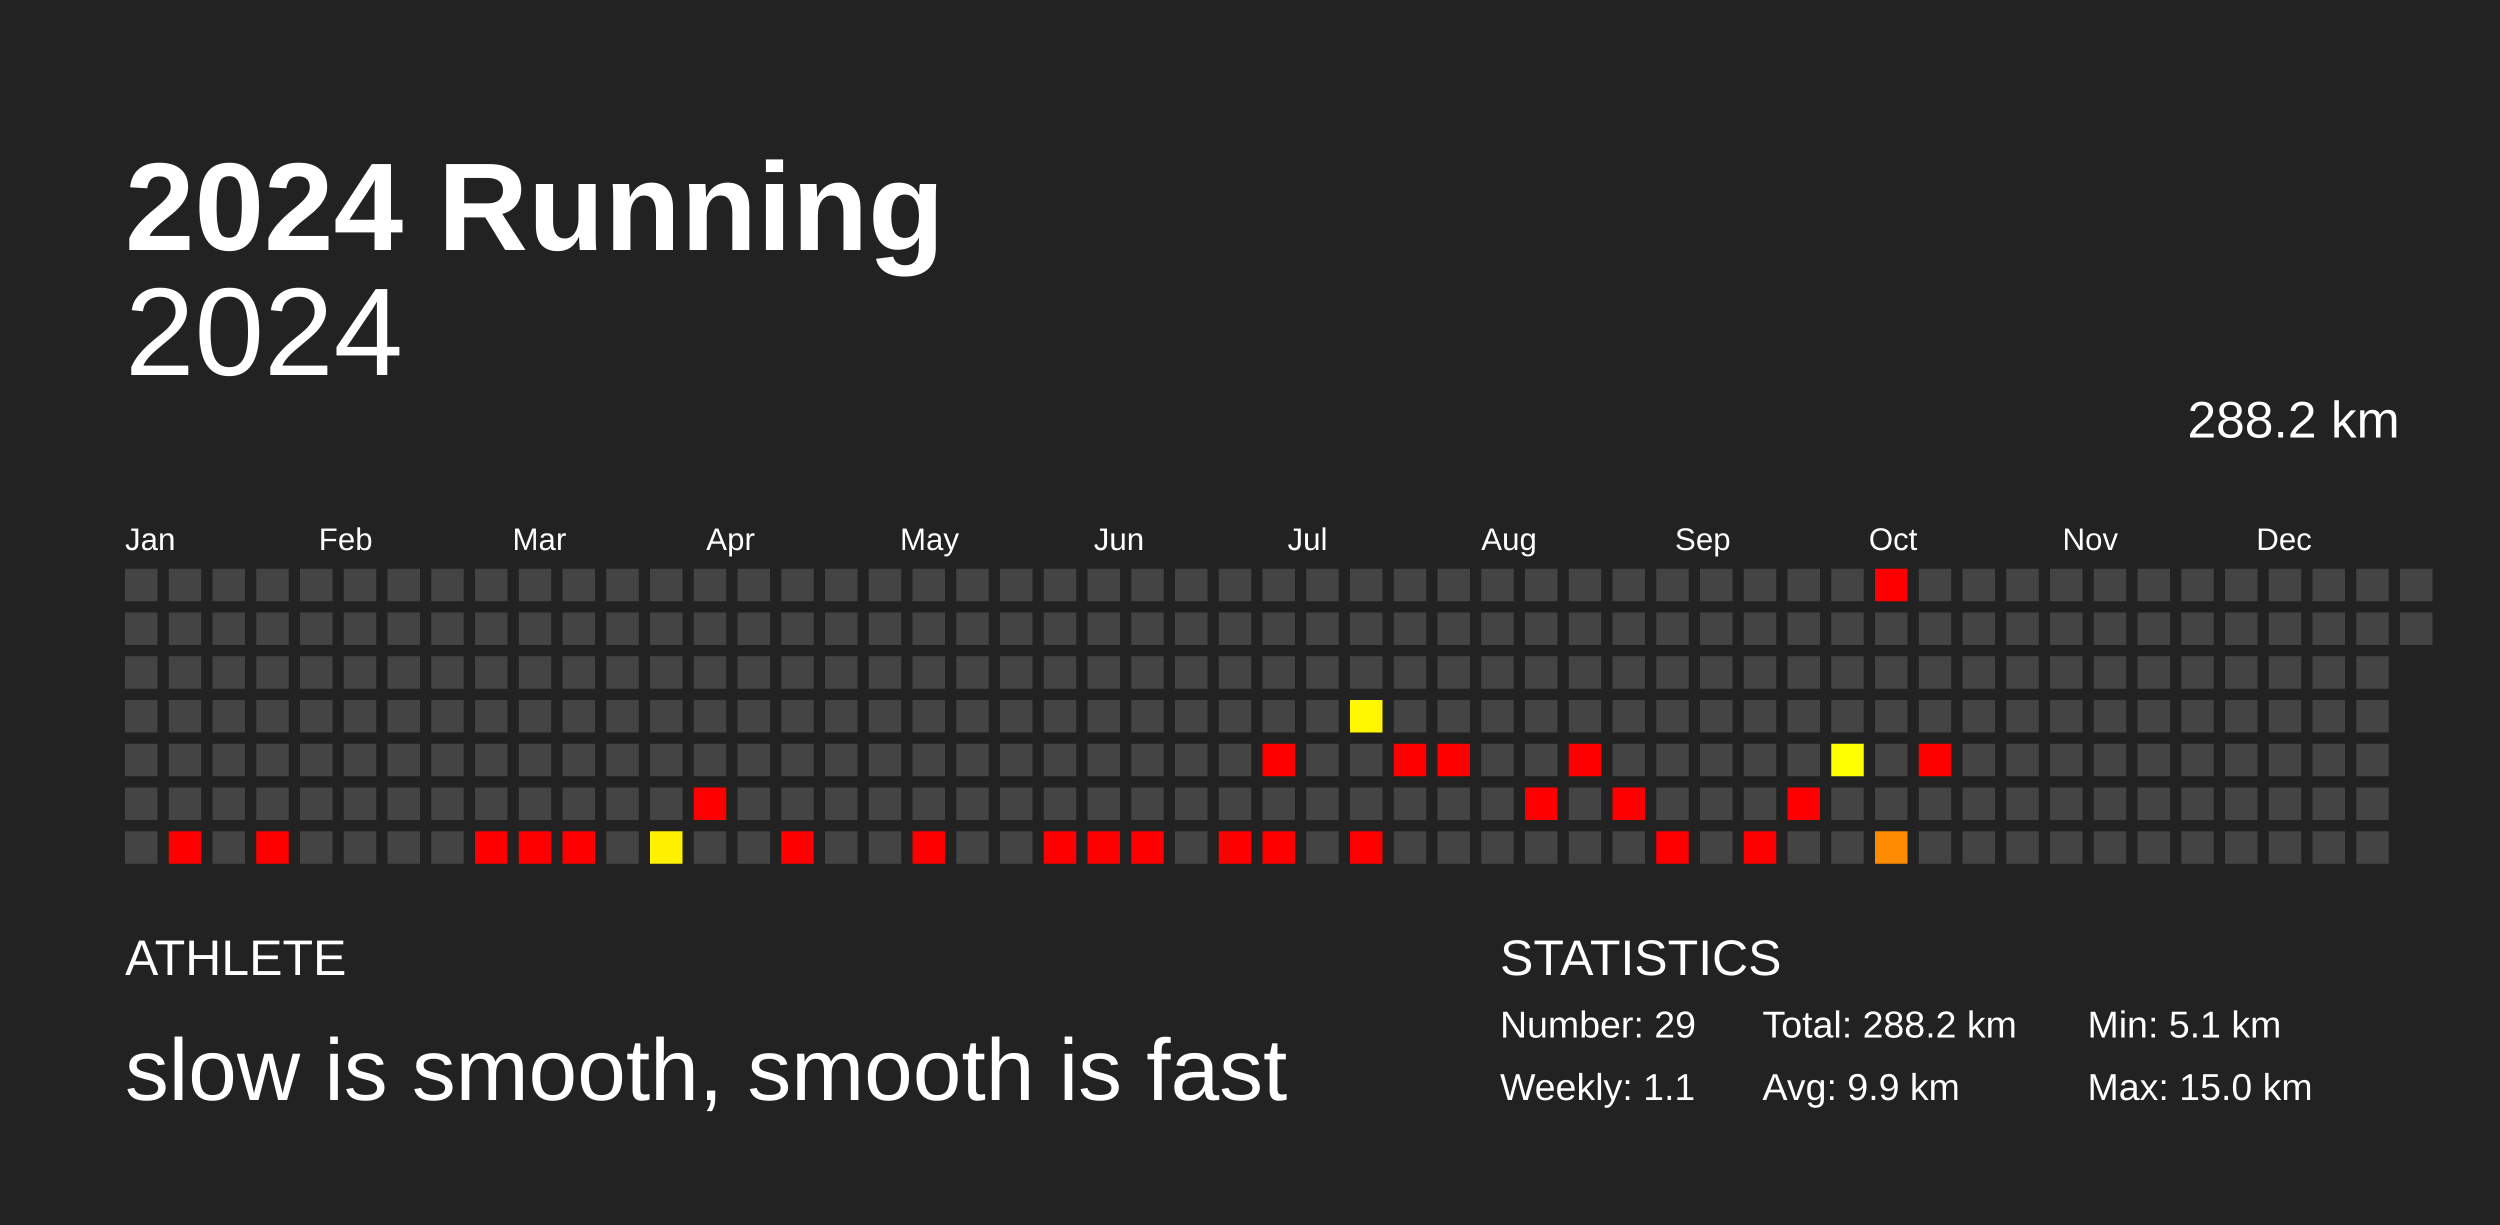
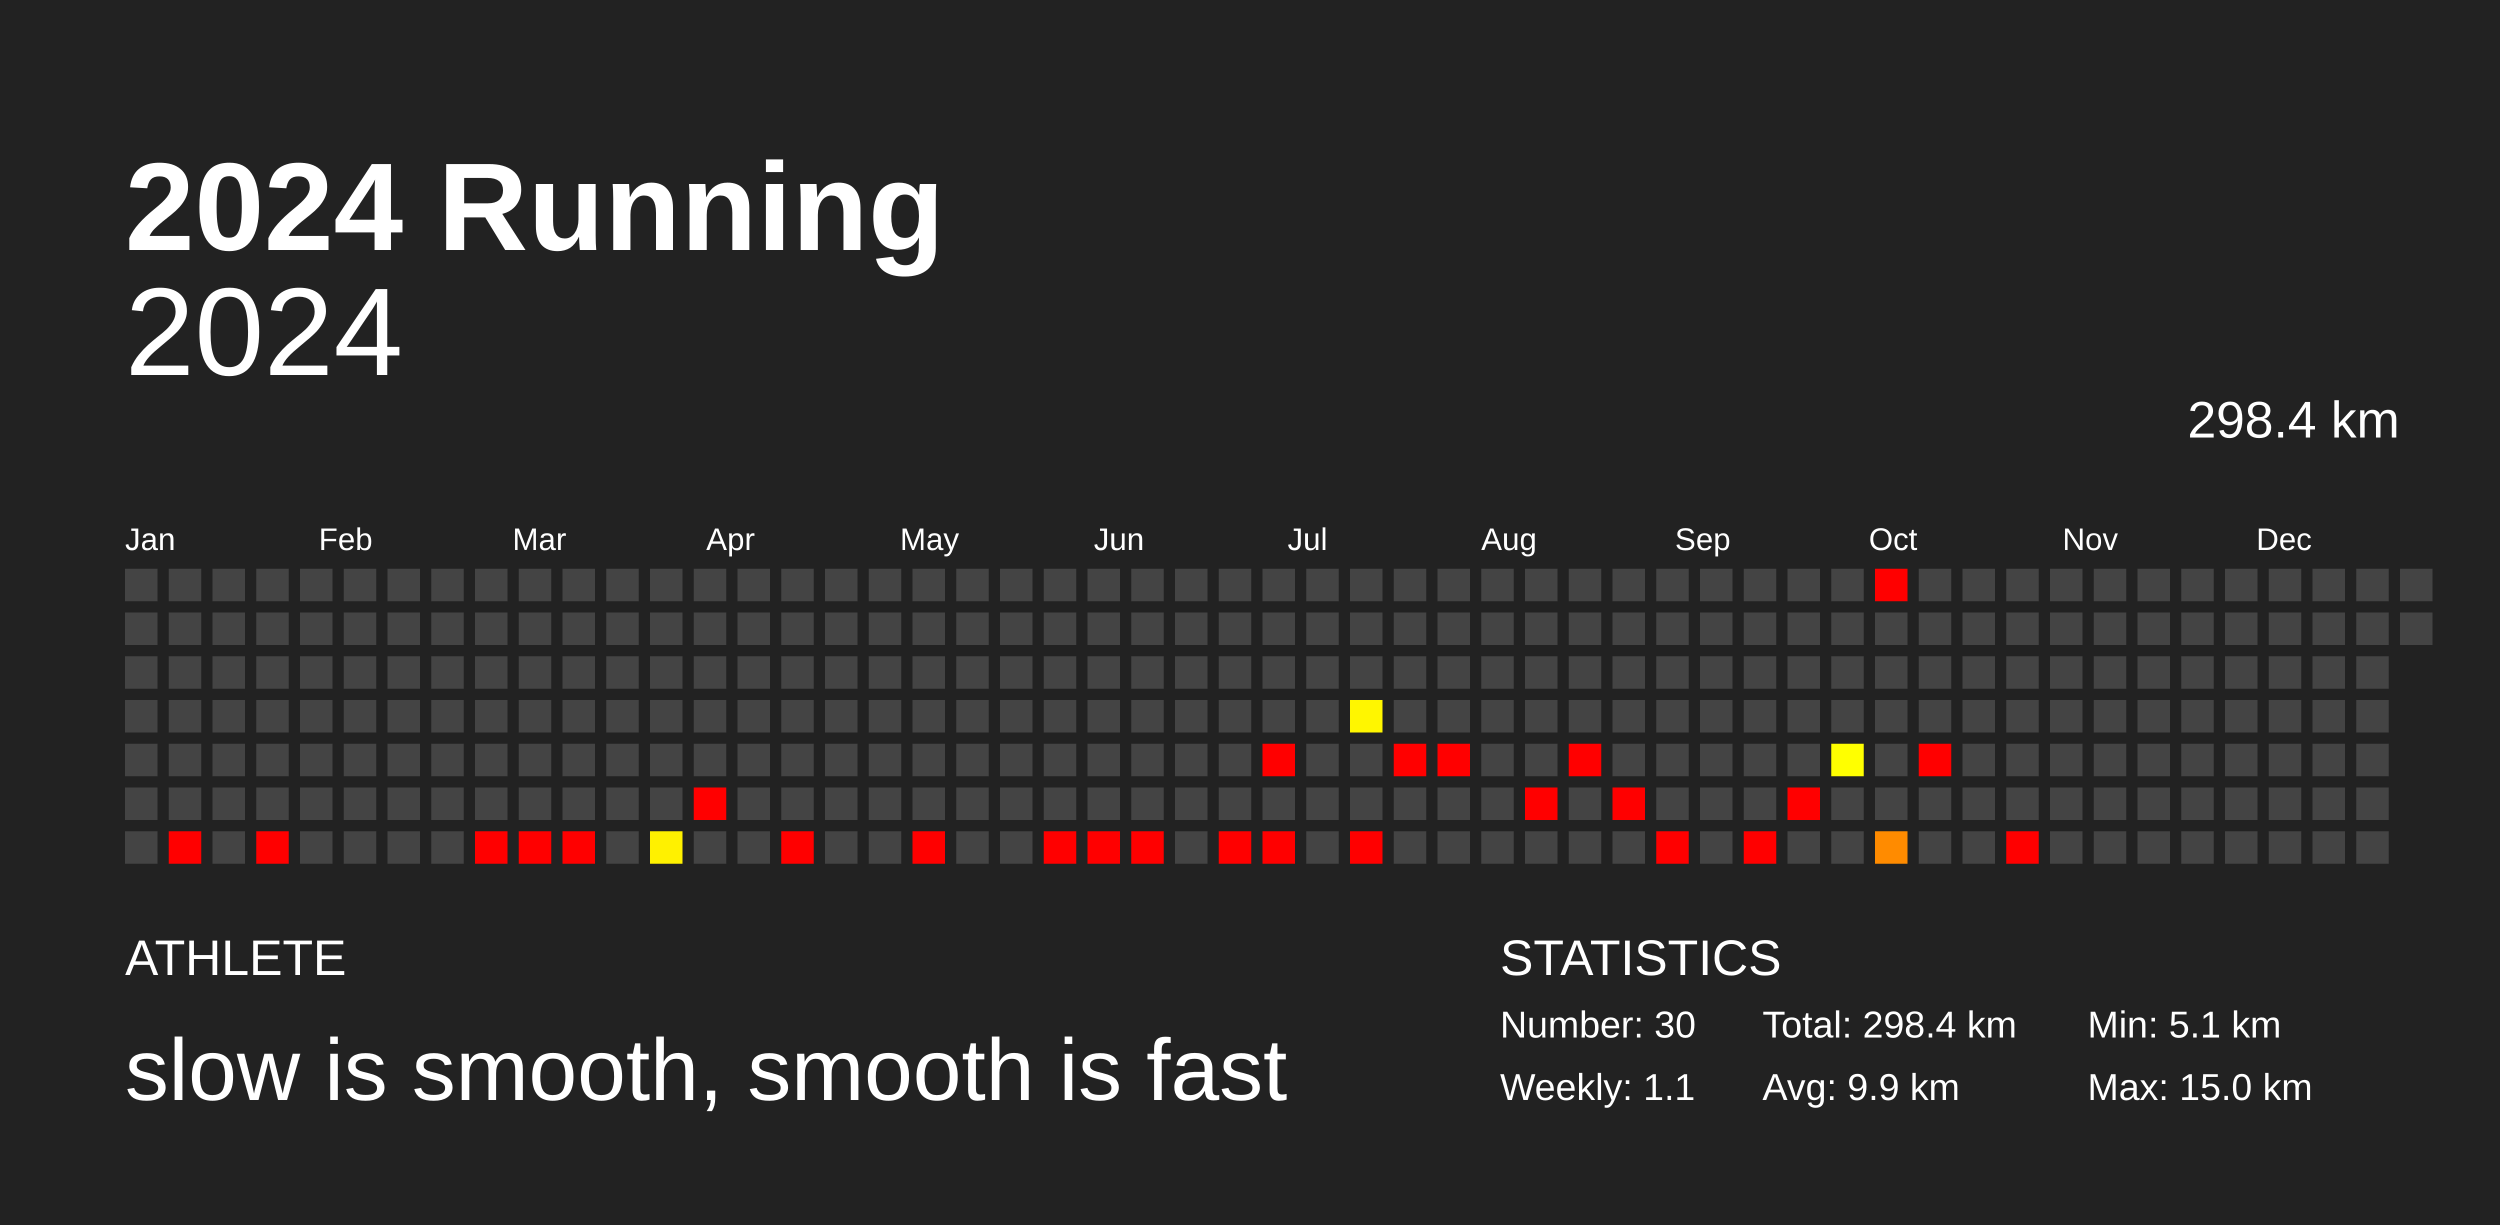
<svg xmlns="http://www.w3.org/2000/svg" baseProfile="full" height="98mm" version="1.1" viewBox="0,0,200,98" width="200mm">
  <defs />
  <rect fill="#222222" height="98" width="200" x="0" y="0" />
  <text fill="#FFFFFF" style="font-size:10px; font-family:Arial; font-weight:bold;" x="10" y="20">2024 Running</text>
  <text fill="#FFFFFF" style="font-size:4px; font-family:Arial" x="10" y="78">ATHLETE</text>
  <text fill="#FFFFFF" style="font-size:7px; font-family:Arial" x="10" y="88">slow is smooth, smooth is fast</text>
  <text fill="#FFFFFF" style="font-size:4px; font-family:Arial" x="120" y="78">STATISTICS</text>
-   <text fill="#FFFFFF" style="font-size:3px; font-family:Arial" x="120" y="83">Number: 29</text>
+   <text fill="#FFFFFF" style="font-size:3px; font-family:Arial" x="120" y="83">Number: 30</text>
  <text fill="#FFFFFF" style="font-size:3px; font-family:Arial" x="120" y="88">Weekly: 1.1</text>
-   <text fill="#FFFFFF" style="font-size:3px; font-family:Arial" x="141" y="83">Total: 288.2 km</text>
+   <text fill="#FFFFFF" style="font-size:3px; font-family:Arial" x="141" y="83">Total: 298.4 km</text>
  <text fill="#FFFFFF" style="font-size:3px; font-family:Arial" x="141" y="88">Avg: 9.9 km</text>
  <text fill="#FFFFFF" style="font-size:3px; font-family:Arial" x="167" y="83">Min: 5.1 km</text>
  <text fill="#FFFFFF" style="font-size:3px; font-family:Arial" x="167" y="88">Max: 15.0 km</text>
  <text alignment-baseline="hanging" fill="#FFFFFF" style="font-size:10.0px; font-family:Arial;" x="10" y="30">2024</text>
-   <text alignment-baseline="hanging" fill="#FFFFFF" style="font-size:4.125px; font-family:Arial;" x="175" y="35">288.2 km</text>
+   <text alignment-baseline="hanging" fill="#FFFFFF" style="font-size:4.125px; font-family:Arial;" x="175" y="35">298.4 km</text>
  <text fill="#FFFFFF" style="font-size:2.5px; font-family:Arial" x="10.0" y="44">Jan</text>
  <text fill="#FFFFFF" style="font-size:2.5px; font-family:Arial" x="25.5" y="44">Feb</text>
  <text fill="#FFFFFF" style="font-size:2.5px; font-family:Arial" x="41.0" y="44">Mar</text>
  <text fill="#FFFFFF" style="font-size:2.5px; font-family:Arial" x="56.5" y="44">Apr</text>
  <text fill="#FFFFFF" style="font-size:2.5px; font-family:Arial" x="72.0" y="44">May</text>
  <text fill="#FFFFFF" style="font-size:2.5px; font-family:Arial" x="87.5" y="44">Jun</text>
  <text fill="#FFFFFF" style="font-size:2.5px; font-family:Arial" x="103.0" y="44">Jul</text>
  <text fill="#FFFFFF" style="font-size:2.5px; font-family:Arial" x="118.5" y="44">Aug</text>
  <text fill="#FFFFFF" style="font-size:2.5px; font-family:Arial" x="134.0" y="44">Sep</text>
  <text fill="#FFFFFF" style="font-size:2.5px; font-family:Arial" x="149.5" y="44">Oct</text>
  <text fill="#FFFFFF" style="font-size:2.5px; font-family:Arial" x="165.0" y="44">Nov</text>
  <text fill="#FFFFFF" style="font-size:2.5px; font-family:Arial" x="180.5" y="44">Dec</text>
  <rect fill="#444444" height="2.6" width="2.6" x="10.0" y="45.5" />
  <rect fill="#444444" height="2.6" width="2.6" x="10.0" y="49.0" />
  <rect fill="#444444" height="2.6" width="2.6" x="10.0" y="52.5" />
  <rect fill="#444444" height="2.6" width="2.6" x="10.0" y="56.0" />
  <rect fill="#444444" height="2.6" width="2.6" x="10.0" y="59.5" />
  <rect fill="#444444" height="2.6" width="2.6" x="10.0" y="63.0" />
  <rect fill="#444444" height="2.6" width="2.6" x="10.0" y="66.5" />
  <rect fill="#444444" height="2.6" width="2.6" x="13.5" y="45.5" />
  <rect fill="#444444" height="2.6" width="2.6" x="13.5" y="49.0" />
  <rect fill="#444444" height="2.6" width="2.6" x="13.5" y="52.5" />
  <rect fill="#444444" height="2.6" width="2.6" x="13.5" y="56.0" />
  <rect fill="#444444" height="2.6" width="2.6" x="13.5" y="59.5" />
  <rect fill="#444444" height="2.6" width="2.6" x="13.5" y="63.0" />
  <rect fill="red" height="2.6" width="2.6" x="13.5" y="66.5" />
  <rect fill="#444444" height="2.6" width="2.6" x="17.0" y="45.5" />
  <rect fill="#444444" height="2.6" width="2.6" x="17.0" y="49.0" />
  <rect fill="#444444" height="2.6" width="2.6" x="17.0" y="52.5" />
  <rect fill="#444444" height="2.6" width="2.6" x="17.0" y="56.0" />
  <rect fill="#444444" height="2.6" width="2.6" x="17.0" y="59.5" />
  <rect fill="#444444" height="2.6" width="2.6" x="17.0" y="63.0" />
  <rect fill="#444444" height="2.6" width="2.6" x="17.0" y="66.5" />
  <rect fill="#444444" height="2.6" width="2.6" x="20.5" y="45.5" />
  <rect fill="#444444" height="2.6" width="2.6" x="20.5" y="49.0" />
  <rect fill="#444444" height="2.6" width="2.6" x="20.5" y="52.5" />
  <rect fill="#444444" height="2.6" width="2.6" x="20.5" y="56.0" />
  <rect fill="#444444" height="2.6" width="2.6" x="20.5" y="59.5" />
  <rect fill="#444444" height="2.6" width="2.6" x="20.5" y="63.0" />
  <rect fill="red" height="2.6" width="2.6" x="20.5" y="66.5" />
  <rect fill="#444444" height="2.6" width="2.6" x="24.0" y="45.5" />
  <rect fill="#444444" height="2.6" width="2.6" x="24.0" y="49.0" />
  <rect fill="#444444" height="2.6" width="2.6" x="24.0" y="52.5" />
  <rect fill="#444444" height="2.6" width="2.6" x="24.0" y="56.0" />
  <rect fill="#444444" height="2.6" width="2.6" x="24.0" y="59.5" />
  <rect fill="#444444" height="2.6" width="2.6" x="24.0" y="63.0" />
  <rect fill="#444444" height="2.6" width="2.6" x="24.0" y="66.5" />
  <rect fill="#444444" height="2.6" width="2.6" x="27.5" y="45.5" />
  <rect fill="#444444" height="2.6" width="2.6" x="27.5" y="49.0" />
  <rect fill="#444444" height="2.6" width="2.6" x="27.5" y="52.5" />
  <rect fill="#444444" height="2.6" width="2.6" x="27.5" y="56.0" />
  <rect fill="#444444" height="2.6" width="2.6" x="27.5" y="59.5" />
  <rect fill="#444444" height="2.6" width="2.6" x="27.5" y="63.0" />
  <rect fill="#444444" height="2.6" width="2.6" x="27.5" y="66.5" />
  <rect fill="#444444" height="2.6" width="2.6" x="31.0" y="45.5" />
  <rect fill="#444444" height="2.6" width="2.6" x="31.0" y="49.0" />
  <rect fill="#444444" height="2.6" width="2.6" x="31.0" y="52.5" />
  <rect fill="#444444" height="2.6" width="2.6" x="31.0" y="56.0" />
  <rect fill="#444444" height="2.6" width="2.6" x="31.0" y="59.5" />
  <rect fill="#444444" height="2.6" width="2.6" x="31.0" y="63.0" />
  <rect fill="#444444" height="2.6" width="2.6" x="31.0" y="66.5" />
  <rect fill="#444444" height="2.6" width="2.6" x="34.5" y="45.5" />
  <rect fill="#444444" height="2.6" width="2.6" x="34.5" y="49.0" />
  <rect fill="#444444" height="2.6" width="2.6" x="34.5" y="52.5" />
  <rect fill="#444444" height="2.6" width="2.6" x="34.5" y="56.0" />
  <rect fill="#444444" height="2.6" width="2.6" x="34.5" y="59.5" />
  <rect fill="#444444" height="2.6" width="2.6" x="34.5" y="63.0" />
  <rect fill="#444444" height="2.6" width="2.6" x="34.5" y="66.5" />
  <rect fill="#444444" height="2.6" width="2.6" x="38.0" y="45.5" />
  <rect fill="#444444" height="2.6" width="2.6" x="38.0" y="49.0" />
  <rect fill="#444444" height="2.6" width="2.6" x="38.0" y="52.5" />
  <rect fill="#444444" height="2.6" width="2.6" x="38.0" y="56.0" />
  <rect fill="#444444" height="2.6" width="2.6" x="38.0" y="59.5" />
  <rect fill="#444444" height="2.6" width="2.6" x="38.0" y="63.0" />
  <rect fill="red" height="2.6" width="2.6" x="38.0" y="66.5" />
  <rect fill="#444444" height="2.6" width="2.6" x="41.5" y="45.5" />
  <rect fill="#444444" height="2.6" width="2.6" x="41.5" y="49.0" />
  <rect fill="#444444" height="2.6" width="2.6" x="41.5" y="52.5" />
  <rect fill="#444444" height="2.6" width="2.6" x="41.5" y="56.0" />
  <rect fill="#444444" height="2.6" width="2.6" x="41.5" y="59.5" />
  <rect fill="#444444" height="2.6" width="2.6" x="41.5" y="63.0" />
  <rect fill="red" height="2.6" width="2.6" x="41.5" y="66.5" />
  <rect fill="#444444" height="2.6" width="2.6" x="45.0" y="45.5" />
  <rect fill="#444444" height="2.6" width="2.6" x="45.0" y="49.0" />
  <rect fill="#444444" height="2.6" width="2.6" x="45.0" y="52.5" />
  <rect fill="#444444" height="2.6" width="2.6" x="45.0" y="56.0" />
  <rect fill="#444444" height="2.6" width="2.6" x="45.0" y="59.5" />
  <rect fill="#444444" height="2.6" width="2.6" x="45.0" y="63.0" />
  <rect fill="red" height="2.6" width="2.6" x="45.0" y="66.5" />
  <rect fill="#444444" height="2.6" width="2.6" x="48.5" y="45.5" />
  <rect fill="#444444" height="2.6" width="2.6" x="48.5" y="49.0" />
  <rect fill="#444444" height="2.6" width="2.6" x="48.5" y="52.5" />
  <rect fill="#444444" height="2.6" width="2.6" x="48.5" y="56.0" />
  <rect fill="#444444" height="2.6" width="2.6" x="48.5" y="59.5" />
  <rect fill="#444444" height="2.6" width="2.6" x="48.5" y="63.0" />
  <rect fill="#444444" height="2.6" width="2.6" x="48.5" y="66.5" />
  <rect fill="#444444" height="2.6" width="2.6" x="52.0" y="45.5" />
  <rect fill="#444444" height="2.6" width="2.6" x="52.0" y="49.0" />
  <rect fill="#444444" height="2.6" width="2.6" x="52.0" y="52.5" />
  <rect fill="#444444" height="2.6" width="2.6" x="52.0" y="56.0" />
  <rect fill="#444444" height="2.6" width="2.6" x="52.0" y="59.5" />
  <rect fill="#444444" height="2.6" width="2.6" x="52.0" y="63.0" />
  <rect fill="#fff100" height="2.6" width="2.6" x="52.0" y="66.5" />
  <rect fill="#444444" height="2.6" width="2.6" x="55.5" y="45.5" />
  <rect fill="#444444" height="2.6" width="2.6" x="55.5" y="49.0" />
  <rect fill="#444444" height="2.6" width="2.6" x="55.5" y="52.5" />
  <rect fill="#444444" height="2.6" width="2.6" x="55.5" y="56.0" />
  <rect fill="#444444" height="2.6" width="2.6" x="55.5" y="59.5" />
  <rect fill="red" height="2.6" width="2.6" x="55.5" y="63.0" />
  <rect fill="#444444" height="2.6" width="2.6" x="55.5" y="66.5" />
  <rect fill="#444444" height="2.6" width="2.6" x="59.0" y="45.5" />
  <rect fill="#444444" height="2.6" width="2.6" x="59.0" y="49.0" />
  <rect fill="#444444" height="2.6" width="2.6" x="59.0" y="52.5" />
  <rect fill="#444444" height="2.6" width="2.6" x="59.0" y="56.0" />
  <rect fill="#444444" height="2.6" width="2.6" x="59.0" y="59.5" />
  <rect fill="#444444" height="2.6" width="2.6" x="59.0" y="63.0" />
  <rect fill="#444444" height="2.6" width="2.6" x="59.0" y="66.5" />
  <rect fill="#444444" height="2.6" width="2.6" x="62.5" y="45.5" />
  <rect fill="#444444" height="2.6" width="2.6" x="62.5" y="49.0" />
  <rect fill="#444444" height="2.6" width="2.6" x="62.5" y="52.5" />
  <rect fill="#444444" height="2.6" width="2.6" x="62.5" y="56.0" />
  <rect fill="#444444" height="2.6" width="2.6" x="62.5" y="59.5" />
  <rect fill="#444444" height="2.6" width="2.6" x="62.5" y="63.0" />
  <rect fill="red" height="2.6" width="2.6" x="62.5" y="66.5" />
  <rect fill="#444444" height="2.6" width="2.6" x="66.0" y="45.5" />
  <rect fill="#444444" height="2.6" width="2.6" x="66.0" y="49.0" />
  <rect fill="#444444" height="2.6" width="2.6" x="66.0" y="52.5" />
  <rect fill="#444444" height="2.6" width="2.6" x="66.0" y="56.0" />
  <rect fill="#444444" height="2.6" width="2.6" x="66.0" y="59.5" />
  <rect fill="#444444" height="2.6" width="2.6" x="66.0" y="63.0" />
  <rect fill="#444444" height="2.6" width="2.6" x="66.0" y="66.5" />
  <rect fill="#444444" height="2.6" width="2.6" x="69.5" y="45.5" />
  <rect fill="#444444" height="2.6" width="2.6" x="69.5" y="49.0" />
  <rect fill="#444444" height="2.6" width="2.6" x="69.5" y="52.5" />
  <rect fill="#444444" height="2.6" width="2.6" x="69.5" y="56.0" />
  <rect fill="#444444" height="2.6" width="2.6" x="69.5" y="59.5" />
  <rect fill="#444444" height="2.6" width="2.6" x="69.5" y="63.0" />
  <rect fill="#444444" height="2.6" width="2.6" x="69.5" y="66.5" />
  <rect fill="#444444" height="2.6" width="2.6" x="73.0" y="45.5" />
  <rect fill="#444444" height="2.6" width="2.6" x="73.0" y="49.0" />
  <rect fill="#444444" height="2.6" width="2.6" x="73.0" y="52.5" />
  <rect fill="#444444" height="2.6" width="2.6" x="73.0" y="56.0" />
  <rect fill="#444444" height="2.6" width="2.6" x="73.0" y="59.5" />
  <rect fill="#444444" height="2.6" width="2.6" x="73.0" y="63.0" />
  <rect fill="red" height="2.6" width="2.6" x="73.0" y="66.5" />
  <rect fill="#444444" height="2.6" width="2.6" x="76.5" y="45.5" />
  <rect fill="#444444" height="2.6" width="2.6" x="76.5" y="49.0" />
  <rect fill="#444444" height="2.6" width="2.6" x="76.5" y="52.5" />
  <rect fill="#444444" height="2.6" width="2.6" x="76.5" y="56.0" />
  <rect fill="#444444" height="2.6" width="2.6" x="76.5" y="59.5" />
  <rect fill="#444444" height="2.6" width="2.6" x="76.5" y="63.0" />
  <rect fill="#444444" height="2.6" width="2.6" x="76.5" y="66.5" />
  <rect fill="#444444" height="2.6" width="2.6" x="80.0" y="45.5" />
  <rect fill="#444444" height="2.6" width="2.6" x="80.0" y="49.0" />
  <rect fill="#444444" height="2.6" width="2.6" x="80.0" y="52.5" />
  <rect fill="#444444" height="2.6" width="2.6" x="80.0" y="56.0" />
  <rect fill="#444444" height="2.6" width="2.6" x="80.0" y="59.5" />
  <rect fill="#444444" height="2.6" width="2.6" x="80.0" y="63.0" />
  <rect fill="#444444" height="2.6" width="2.6" x="80.0" y="66.5" />
  <rect fill="#444444" height="2.6" width="2.6" x="83.5" y="45.5" />
  <rect fill="#444444" height="2.6" width="2.6" x="83.5" y="49.0" />
  <rect fill="#444444" height="2.6" width="2.6" x="83.5" y="52.5" />
  <rect fill="#444444" height="2.6" width="2.6" x="83.5" y="56.0" />
  <rect fill="#444444" height="2.6" width="2.6" x="83.5" y="59.5" />
  <rect fill="#444444" height="2.6" width="2.6" x="83.5" y="63.0" />
  <rect fill="red" height="2.6" width="2.6" x="83.5" y="66.5" />
  <rect fill="#444444" height="2.6" width="2.6" x="87.0" y="45.5" />
  <rect fill="#444444" height="2.6" width="2.6" x="87.0" y="49.0" />
  <rect fill="#444444" height="2.6" width="2.6" x="87.0" y="52.5" />
  <rect fill="#444444" height="2.6" width="2.6" x="87.0" y="56.0" />
  <rect fill="#444444" height="2.6" width="2.6" x="87.0" y="59.5" />
  <rect fill="#444444" height="2.6" width="2.6" x="87.0" y="63.0" />
  <rect fill="red" height="2.6" width="2.6" x="87.0" y="66.5" />
  <rect fill="#444444" height="2.6" width="2.6" x="90.5" y="45.5" />
  <rect fill="#444444" height="2.6" width="2.6" x="90.5" y="49.0" />
  <rect fill="#444444" height="2.6" width="2.6" x="90.5" y="52.5" />
  <rect fill="#444444" height="2.6" width="2.6" x="90.5" y="56.0" />
  <rect fill="#444444" height="2.6" width="2.6" x="90.5" y="59.5" />
  <rect fill="#444444" height="2.6" width="2.6" x="90.5" y="63.0" />
  <rect fill="red" height="2.6" width="2.6" x="90.5" y="66.5" />
  <rect fill="#444444" height="2.6" width="2.6" x="94.0" y="45.5" />
  <rect fill="#444444" height="2.6" width="2.6" x="94.0" y="49.0" />
  <rect fill="#444444" height="2.6" width="2.6" x="94.0" y="52.5" />
  <rect fill="#444444" height="2.6" width="2.6" x="94.0" y="56.0" />
  <rect fill="#444444" height="2.6" width="2.6" x="94.0" y="59.5" />
  <rect fill="#444444" height="2.6" width="2.6" x="94.0" y="63.0" />
  <rect fill="#444444" height="2.6" width="2.6" x="94.0" y="66.5" />
  <rect fill="#444444" height="2.6" width="2.6" x="97.5" y="45.5" />
  <rect fill="#444444" height="2.6" width="2.6" x="97.5" y="49.0" />
  <rect fill="#444444" height="2.6" width="2.6" x="97.5" y="52.5" />
  <rect fill="#444444" height="2.6" width="2.6" x="97.5" y="56.0" />
  <rect fill="#444444" height="2.6" width="2.6" x="97.5" y="59.5" />
  <rect fill="#444444" height="2.6" width="2.6" x="97.5" y="63.0" />
  <rect fill="red" height="2.6" width="2.6" x="97.5" y="66.5" />
  <rect fill="#444444" height="2.6" width="2.6" x="101.0" y="45.5" />
  <rect fill="#444444" height="2.6" width="2.6" x="101.0" y="49.0" />
  <rect fill="#444444" height="2.6" width="2.6" x="101.0" y="52.5" />
  <rect fill="#444444" height="2.6" width="2.6" x="101.0" y="56.0" />
  <rect fill="red" height="2.6" width="2.6" x="101.0" y="59.5" />
  <rect fill="#444444" height="2.6" width="2.6" x="101.0" y="63.0" />
  <rect fill="red" height="2.6" width="2.6" x="101.0" y="66.5" />
  <rect fill="#444444" height="2.6" width="2.6" x="104.5" y="45.5" />
  <rect fill="#444444" height="2.6" width="2.6" x="104.5" y="49.0" />
  <rect fill="#444444" height="2.6" width="2.6" x="104.5" y="52.5" />
  <rect fill="#444444" height="2.6" width="2.6" x="104.5" y="56.0" />
  <rect fill="#444444" height="2.6" width="2.6" x="104.5" y="59.5" />
  <rect fill="#444444" height="2.6" width="2.6" x="104.5" y="63.0" />
  <rect fill="#444444" height="2.6" width="2.6" x="104.5" y="66.5" />
  <rect fill="#444444" height="2.6" width="2.6" x="108.0" y="45.5" />
  <rect fill="#444444" height="2.6" width="2.6" x="108.0" y="49.0" />
  <rect fill="#444444" height="2.6" width="2.6" x="108.0" y="52.5" />
  <rect fill="#fff600" height="2.6" width="2.6" x="108.0" y="56.0" />
  <rect fill="#444444" height="2.6" width="2.6" x="108.0" y="59.5" />
  <rect fill="#444444" height="2.6" width="2.6" x="108.0" y="63.0" />
  <rect fill="red" height="2.6" width="2.6" x="108.0" y="66.5" />
  <rect fill="#444444" height="2.6" width="2.6" x="111.5" y="45.5" />
  <rect fill="#444444" height="2.6" width="2.6" x="111.5" y="49.0" />
  <rect fill="#444444" height="2.6" width="2.6" x="111.5" y="52.5" />
  <rect fill="#444444" height="2.6" width="2.6" x="111.5" y="56.0" />
  <rect fill="red" height="2.6" width="2.6" x="111.5" y="59.5" />
  <rect fill="#444444" height="2.6" width="2.6" x="111.5" y="63.0" />
  <rect fill="#444444" height="2.6" width="2.6" x="111.5" y="66.5" />
  <rect fill="#444444" height="2.6" width="2.6" x="115.0" y="45.5" />
  <rect fill="#444444" height="2.6" width="2.6" x="115.0" y="49.0" />
  <rect fill="#444444" height="2.6" width="2.6" x="115.0" y="52.5" />
  <rect fill="#444444" height="2.6" width="2.6" x="115.0" y="56.0" />
  <rect fill="red" height="2.6" width="2.6" x="115.0" y="59.5" />
  <rect fill="#444444" height="2.6" width="2.6" x="115.0" y="63.0" />
  <rect fill="#444444" height="2.6" width="2.6" x="115.0" y="66.5" />
  <rect fill="#444444" height="2.6" width="2.6" x="118.5" y="45.5" />
  <rect fill="#444444" height="2.6" width="2.6" x="118.5" y="49.0" />
  <rect fill="#444444" height="2.6" width="2.6" x="118.5" y="52.5" />
  <rect fill="#444444" height="2.6" width="2.6" x="118.5" y="56.0" />
  <rect fill="#444444" height="2.6" width="2.6" x="118.5" y="59.5" />
  <rect fill="#444444" height="2.6" width="2.6" x="118.5" y="63.0" />
  <rect fill="#444444" height="2.6" width="2.6" x="118.5" y="66.5" />
  <rect fill="#444444" height="2.6" width="2.6" x="122.0" y="45.5" />
  <rect fill="#444444" height="2.6" width="2.6" x="122.0" y="49.0" />
  <rect fill="#444444" height="2.6" width="2.6" x="122.0" y="52.5" />
  <rect fill="#444444" height="2.6" width="2.6" x="122.0" y="56.0" />
  <rect fill="#444444" height="2.6" width="2.6" x="122.0" y="59.5" />
  <rect fill="red" height="2.6" width="2.6" x="122.0" y="63.0" />
  <rect fill="#444444" height="2.6" width="2.6" x="122.0" y="66.5" />
  <rect fill="#444444" height="2.6" width="2.6" x="125.5" y="45.5" />
  <rect fill="#444444" height="2.6" width="2.6" x="125.5" y="49.0" />
  <rect fill="#444444" height="2.6" width="2.6" x="125.5" y="52.5" />
  <rect fill="#444444" height="2.6" width="2.6" x="125.5" y="56.0" />
  <rect fill="red" height="2.6" width="2.6" x="125.5" y="59.5" />
  <rect fill="#444444" height="2.6" width="2.6" x="125.5" y="63.0" />
  <rect fill="#444444" height="2.6" width="2.6" x="125.5" y="66.5" />
  <rect fill="#444444" height="2.6" width="2.6" x="129.0" y="45.5" />
  <rect fill="#444444" height="2.6" width="2.6" x="129.0" y="49.0" />
  <rect fill="#444444" height="2.6" width="2.6" x="129.0" y="52.5" />
  <rect fill="#444444" height="2.6" width="2.6" x="129.0" y="56.0" />
  <rect fill="#444444" height="2.6" width="2.6" x="129.0" y="59.5" />
  <rect fill="red" height="2.6" width="2.6" x="129.0" y="63.0" />
  <rect fill="#444444" height="2.6" width="2.6" x="129.0" y="66.5" />
  <rect fill="#444444" height="2.6" width="2.6" x="132.5" y="45.5" />
  <rect fill="#444444" height="2.6" width="2.6" x="132.5" y="49.0" />
  <rect fill="#444444" height="2.6" width="2.6" x="132.5" y="52.5" />
  <rect fill="#444444" height="2.6" width="2.6" x="132.5" y="56.0" />
  <rect fill="#444444" height="2.6" width="2.6" x="132.5" y="59.5" />
  <rect fill="#444444" height="2.6" width="2.6" x="132.5" y="63.0" />
  <rect fill="red" height="2.6" width="2.6" x="132.5" y="66.5" />
  <rect fill="#444444" height="2.6" width="2.6" x="136.0" y="45.5" />
  <rect fill="#444444" height="2.6" width="2.6" x="136.0" y="49.0" />
  <rect fill="#444444" height="2.6" width="2.6" x="136.0" y="52.5" />
  <rect fill="#444444" height="2.6" width="2.6" x="136.0" y="56.0" />
  <rect fill="#444444" height="2.6" width="2.6" x="136.0" y="59.5" />
  <rect fill="#444444" height="2.6" width="2.6" x="136.0" y="63.0" />
  <rect fill="#444444" height="2.6" width="2.6" x="136.0" y="66.5" />
  <rect fill="#444444" height="2.6" width="2.6" x="139.5" y="45.5" />
  <rect fill="#444444" height="2.6" width="2.6" x="139.5" y="49.0" />
  <rect fill="#444444" height="2.6" width="2.6" x="139.5" y="52.5" />
  <rect fill="#444444" height="2.6" width="2.6" x="139.5" y="56.0" />
  <rect fill="#444444" height="2.6" width="2.6" x="139.5" y="59.5" />
  <rect fill="#444444" height="2.6" width="2.6" x="139.5" y="63.0" />
  <rect fill="red" height="2.6" width="2.6" x="139.5" y="66.5" />
  <rect fill="#444444" height="2.6" width="2.6" x="143.0" y="45.5" />
  <rect fill="#444444" height="2.6" width="2.6" x="143.0" y="49.0" />
  <rect fill="#444444" height="2.6" width="2.6" x="143.0" y="52.5" />
  <rect fill="#444444" height="2.6" width="2.6" x="143.0" y="56.0" />
  <rect fill="#444444" height="2.6" width="2.6" x="143.0" y="59.5" />
  <rect fill="red" height="2.6" width="2.6" x="143.0" y="63.0" />
  <rect fill="#444444" height="2.6" width="2.6" x="143.0" y="66.5" />
  <rect fill="#444444" height="2.6" width="2.6" x="146.5" y="45.5" />
  <rect fill="#444444" height="2.6" width="2.6" x="146.5" y="49.0" />
  <rect fill="#444444" height="2.6" width="2.6" x="146.5" y="52.5" />
  <rect fill="#444444" height="2.6" width="2.6" x="146.5" y="56.0" />
  <rect fill="#ffff00" height="2.6" width="2.6" x="146.5" y="59.5" />
  <rect fill="#444444" height="2.6" width="2.6" x="146.5" y="63.0" />
  <rect fill="#444444" height="2.6" width="2.6" x="146.5" y="66.5" />
  <rect fill="red" height="2.6" width="2.6" x="150.0" y="45.5" />
  <rect fill="#444444" height="2.6" width="2.6" x="150.0" y="49.0" />
  <rect fill="#444444" height="2.6" width="2.6" x="150.0" y="52.5" />
  <rect fill="#444444" height="2.6" width="2.6" x="150.0" y="56.0" />
  <rect fill="#444444" height="2.6" width="2.6" x="150.0" y="59.5" />
  <rect fill="#444444" height="2.6" width="2.6" x="150.0" y="63.0" />
  <rect fill="#ff8b00" height="2.6" width="2.6" x="150.0" y="66.5" />
  <rect fill="#444444" height="2.6" width="2.6" x="153.5" y="45.5" />
  <rect fill="#444444" height="2.6" width="2.6" x="153.5" y="49.0" />
  <rect fill="#444444" height="2.6" width="2.6" x="153.5" y="52.5" />
  <rect fill="#444444" height="2.6" width="2.6" x="153.5" y="56.0" />
  <rect fill="red" height="2.6" width="2.6" x="153.5" y="59.5" />
  <rect fill="#444444" height="2.6" width="2.6" x="153.5" y="63.0" />
  <rect fill="#444444" height="2.6" width="2.6" x="153.5" y="66.5" />
  <rect fill="#444444" height="2.6" width="2.6" x="157.0" y="45.5" />
  <rect fill="#444444" height="2.6" width="2.6" x="157.0" y="49.0" />
  <rect fill="#444444" height="2.6" width="2.6" x="157.0" y="52.5" />
  <rect fill="#444444" height="2.6" width="2.6" x="157.0" y="56.0" />
  <rect fill="#444444" height="2.6" width="2.6" x="157.0" y="59.5" />
  <rect fill="#444444" height="2.6" width="2.6" x="157.0" y="63.0" />
  <rect fill="#444444" height="2.6" width="2.6" x="157.0" y="66.5" />
  <rect fill="#444444" height="2.6" width="2.6" x="160.5" y="45.5" />
  <rect fill="#444444" height="2.6" width="2.6" x="160.5" y="49.0" />
  <rect fill="#444444" height="2.6" width="2.6" x="160.5" y="52.5" />
  <rect fill="#444444" height="2.6" width="2.6" x="160.5" y="56.0" />
  <rect fill="#444444" height="2.6" width="2.6" x="160.5" y="59.5" />
  <rect fill="#444444" height="2.6" width="2.6" x="160.5" y="63.0" />
-   <rect fill="#444444" height="2.6" width="2.6" x="160.5" y="66.5" />
+   <rect fill="red" height="2.6" width="2.6" x="160.5" y="66.5" />
  <rect fill="#444444" height="2.6" width="2.6" x="164.0" y="45.5" />
  <rect fill="#444444" height="2.6" width="2.6" x="164.0" y="49.0" />
  <rect fill="#444444" height="2.6" width="2.6" x="164.0" y="52.5" />
  <rect fill="#444444" height="2.6" width="2.6" x="164.0" y="56.0" />
  <rect fill="#444444" height="2.6" width="2.6" x="164.0" y="59.5" />
  <rect fill="#444444" height="2.6" width="2.6" x="164.0" y="63.0" />
  <rect fill="#444444" height="2.6" width="2.6" x="164.0" y="66.5" />
  <rect fill="#444444" height="2.6" width="2.6" x="167.5" y="45.5" />
  <rect fill="#444444" height="2.6" width="2.6" x="167.5" y="49.0" />
  <rect fill="#444444" height="2.6" width="2.6" x="167.5" y="52.5" />
  <rect fill="#444444" height="2.6" width="2.6" x="167.5" y="56.0" />
  <rect fill="#444444" height="2.6" width="2.6" x="167.5" y="59.5" />
  <rect fill="#444444" height="2.6" width="2.6" x="167.5" y="63.0" />
  <rect fill="#444444" height="2.6" width="2.6" x="167.5" y="66.5" />
  <rect fill="#444444" height="2.6" width="2.6" x="171.0" y="45.5" />
  <rect fill="#444444" height="2.6" width="2.6" x="171.0" y="49.0" />
  <rect fill="#444444" height="2.6" width="2.6" x="171.0" y="52.5" />
  <rect fill="#444444" height="2.6" width="2.6" x="171.0" y="56.0" />
  <rect fill="#444444" height="2.6" width="2.6" x="171.0" y="59.5" />
  <rect fill="#444444" height="2.6" width="2.6" x="171.0" y="63.0" />
  <rect fill="#444444" height="2.6" width="2.6" x="171.0" y="66.5" />
  <rect fill="#444444" height="2.6" width="2.6" x="174.5" y="45.5" />
  <rect fill="#444444" height="2.6" width="2.6" x="174.5" y="49.0" />
  <rect fill="#444444" height="2.6" width="2.6" x="174.5" y="52.5" />
  <rect fill="#444444" height="2.6" width="2.6" x="174.5" y="56.0" />
  <rect fill="#444444" height="2.6" width="2.6" x="174.5" y="59.5" />
  <rect fill="#444444" height="2.6" width="2.6" x="174.5" y="63.0" />
  <rect fill="#444444" height="2.6" width="2.6" x="174.5" y="66.5" />
  <rect fill="#444444" height="2.6" width="2.6" x="178.0" y="45.5" />
  <rect fill="#444444" height="2.6" width="2.6" x="178.0" y="49.0" />
  <rect fill="#444444" height="2.6" width="2.6" x="178.0" y="52.5" />
  <rect fill="#444444" height="2.6" width="2.6" x="178.0" y="56.0" />
  <rect fill="#444444" height="2.6" width="2.6" x="178.0" y="59.5" />
  <rect fill="#444444" height="2.6" width="2.6" x="178.0" y="63.0" />
  <rect fill="#444444" height="2.6" width="2.6" x="178.0" y="66.5" />
  <rect fill="#444444" height="2.6" width="2.6" x="181.5" y="45.5" />
  <rect fill="#444444" height="2.6" width="2.6" x="181.5" y="49.0" />
  <rect fill="#444444" height="2.6" width="2.6" x="181.5" y="52.5" />
  <rect fill="#444444" height="2.6" width="2.6" x="181.5" y="56.0" />
  <rect fill="#444444" height="2.6" width="2.6" x="181.5" y="59.5" />
  <rect fill="#444444" height="2.6" width="2.6" x="181.5" y="63.0" />
  <rect fill="#444444" height="2.6" width="2.6" x="181.5" y="66.5" />
  <rect fill="#444444" height="2.6" width="2.6" x="185.0" y="45.5" />
  <rect fill="#444444" height="2.6" width="2.6" x="185.0" y="49.0" />
  <rect fill="#444444" height="2.6" width="2.6" x="185.0" y="52.5" />
  <rect fill="#444444" height="2.6" width="2.6" x="185.0" y="56.0" />
  <rect fill="#444444" height="2.6" width="2.6" x="185.0" y="59.5" />
  <rect fill="#444444" height="2.6" width="2.6" x="185.0" y="63.0" />
  <rect fill="#444444" height="2.6" width="2.6" x="185.0" y="66.5" />
  <rect fill="#444444" height="2.6" width="2.6" x="188.5" y="45.5" />
  <rect fill="#444444" height="2.6" width="2.6" x="188.5" y="49.0" />
  <rect fill="#444444" height="2.6" width="2.6" x="188.5" y="52.5" />
  <rect fill="#444444" height="2.6" width="2.6" x="188.5" y="56.0" />
  <rect fill="#444444" height="2.6" width="2.6" x="188.5" y="59.5" />
  <rect fill="#444444" height="2.6" width="2.6" x="188.5" y="63.0" />
  <rect fill="#444444" height="2.6" width="2.6" x="188.5" y="66.5" />
  <rect fill="#444444" height="2.6" width="2.6" x="192.0" y="45.5" />
  <rect fill="#444444" height="2.6" width="2.6" x="192.0" y="49.0" />
</svg>
